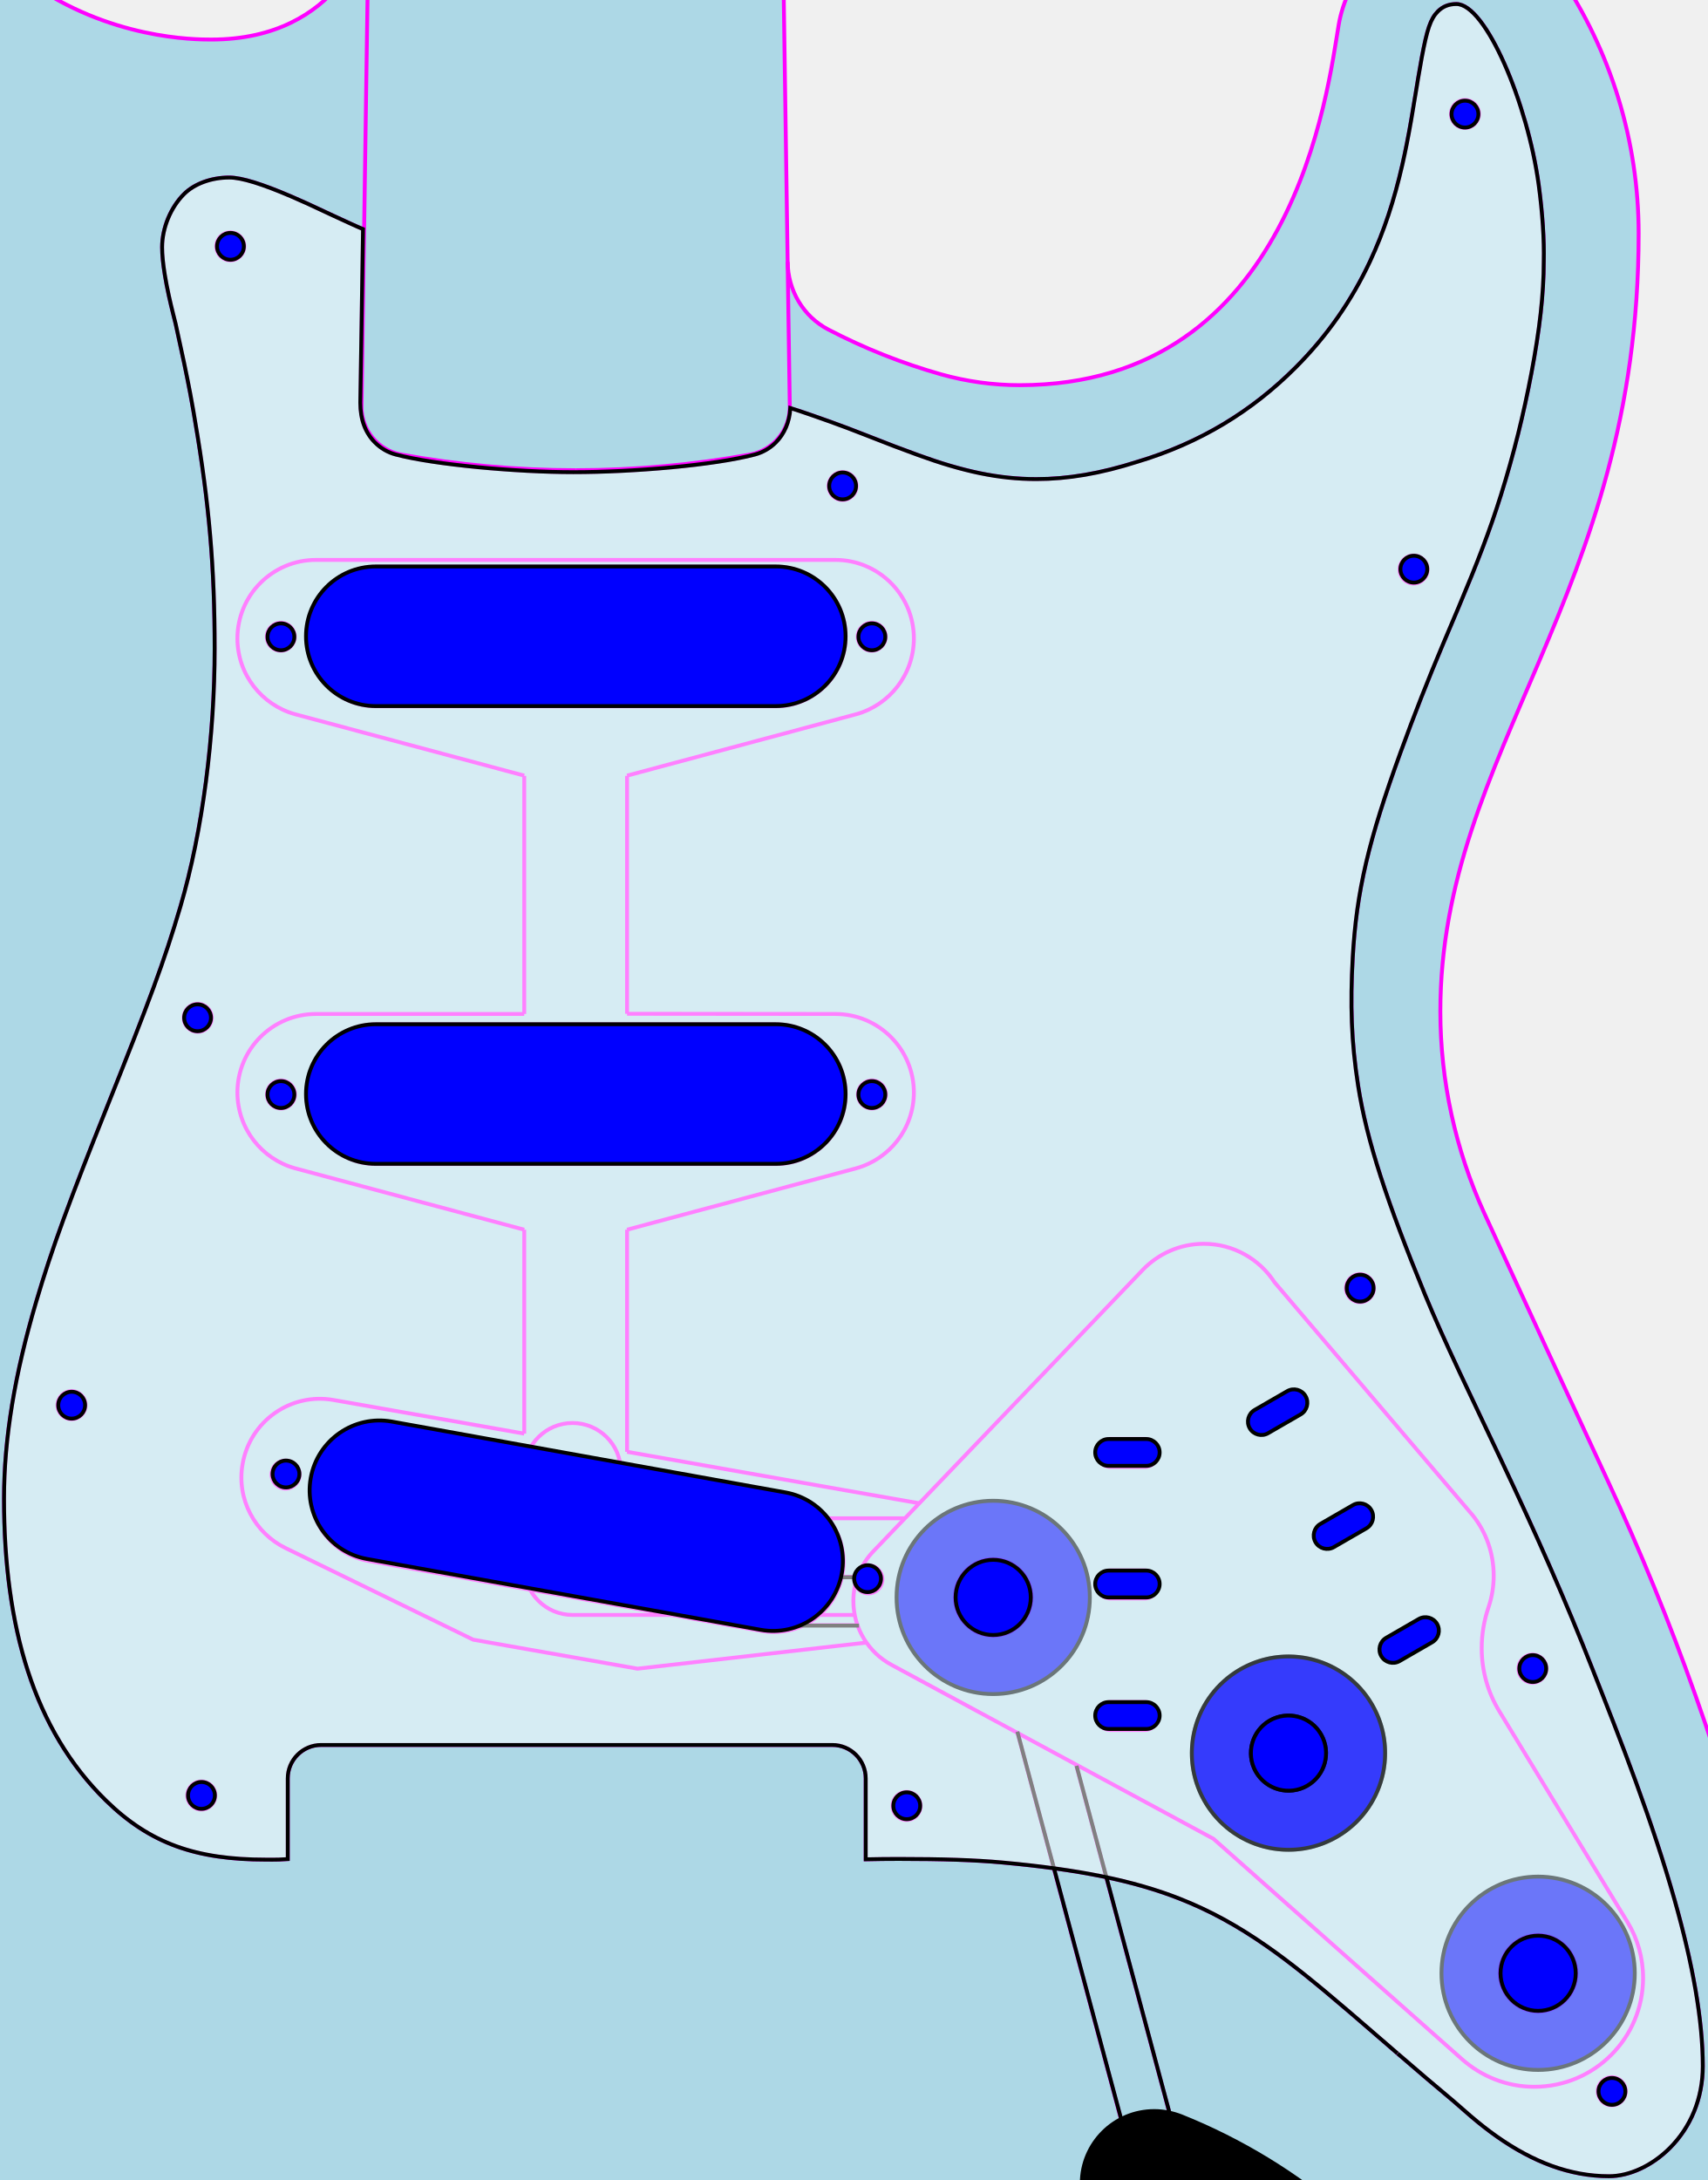
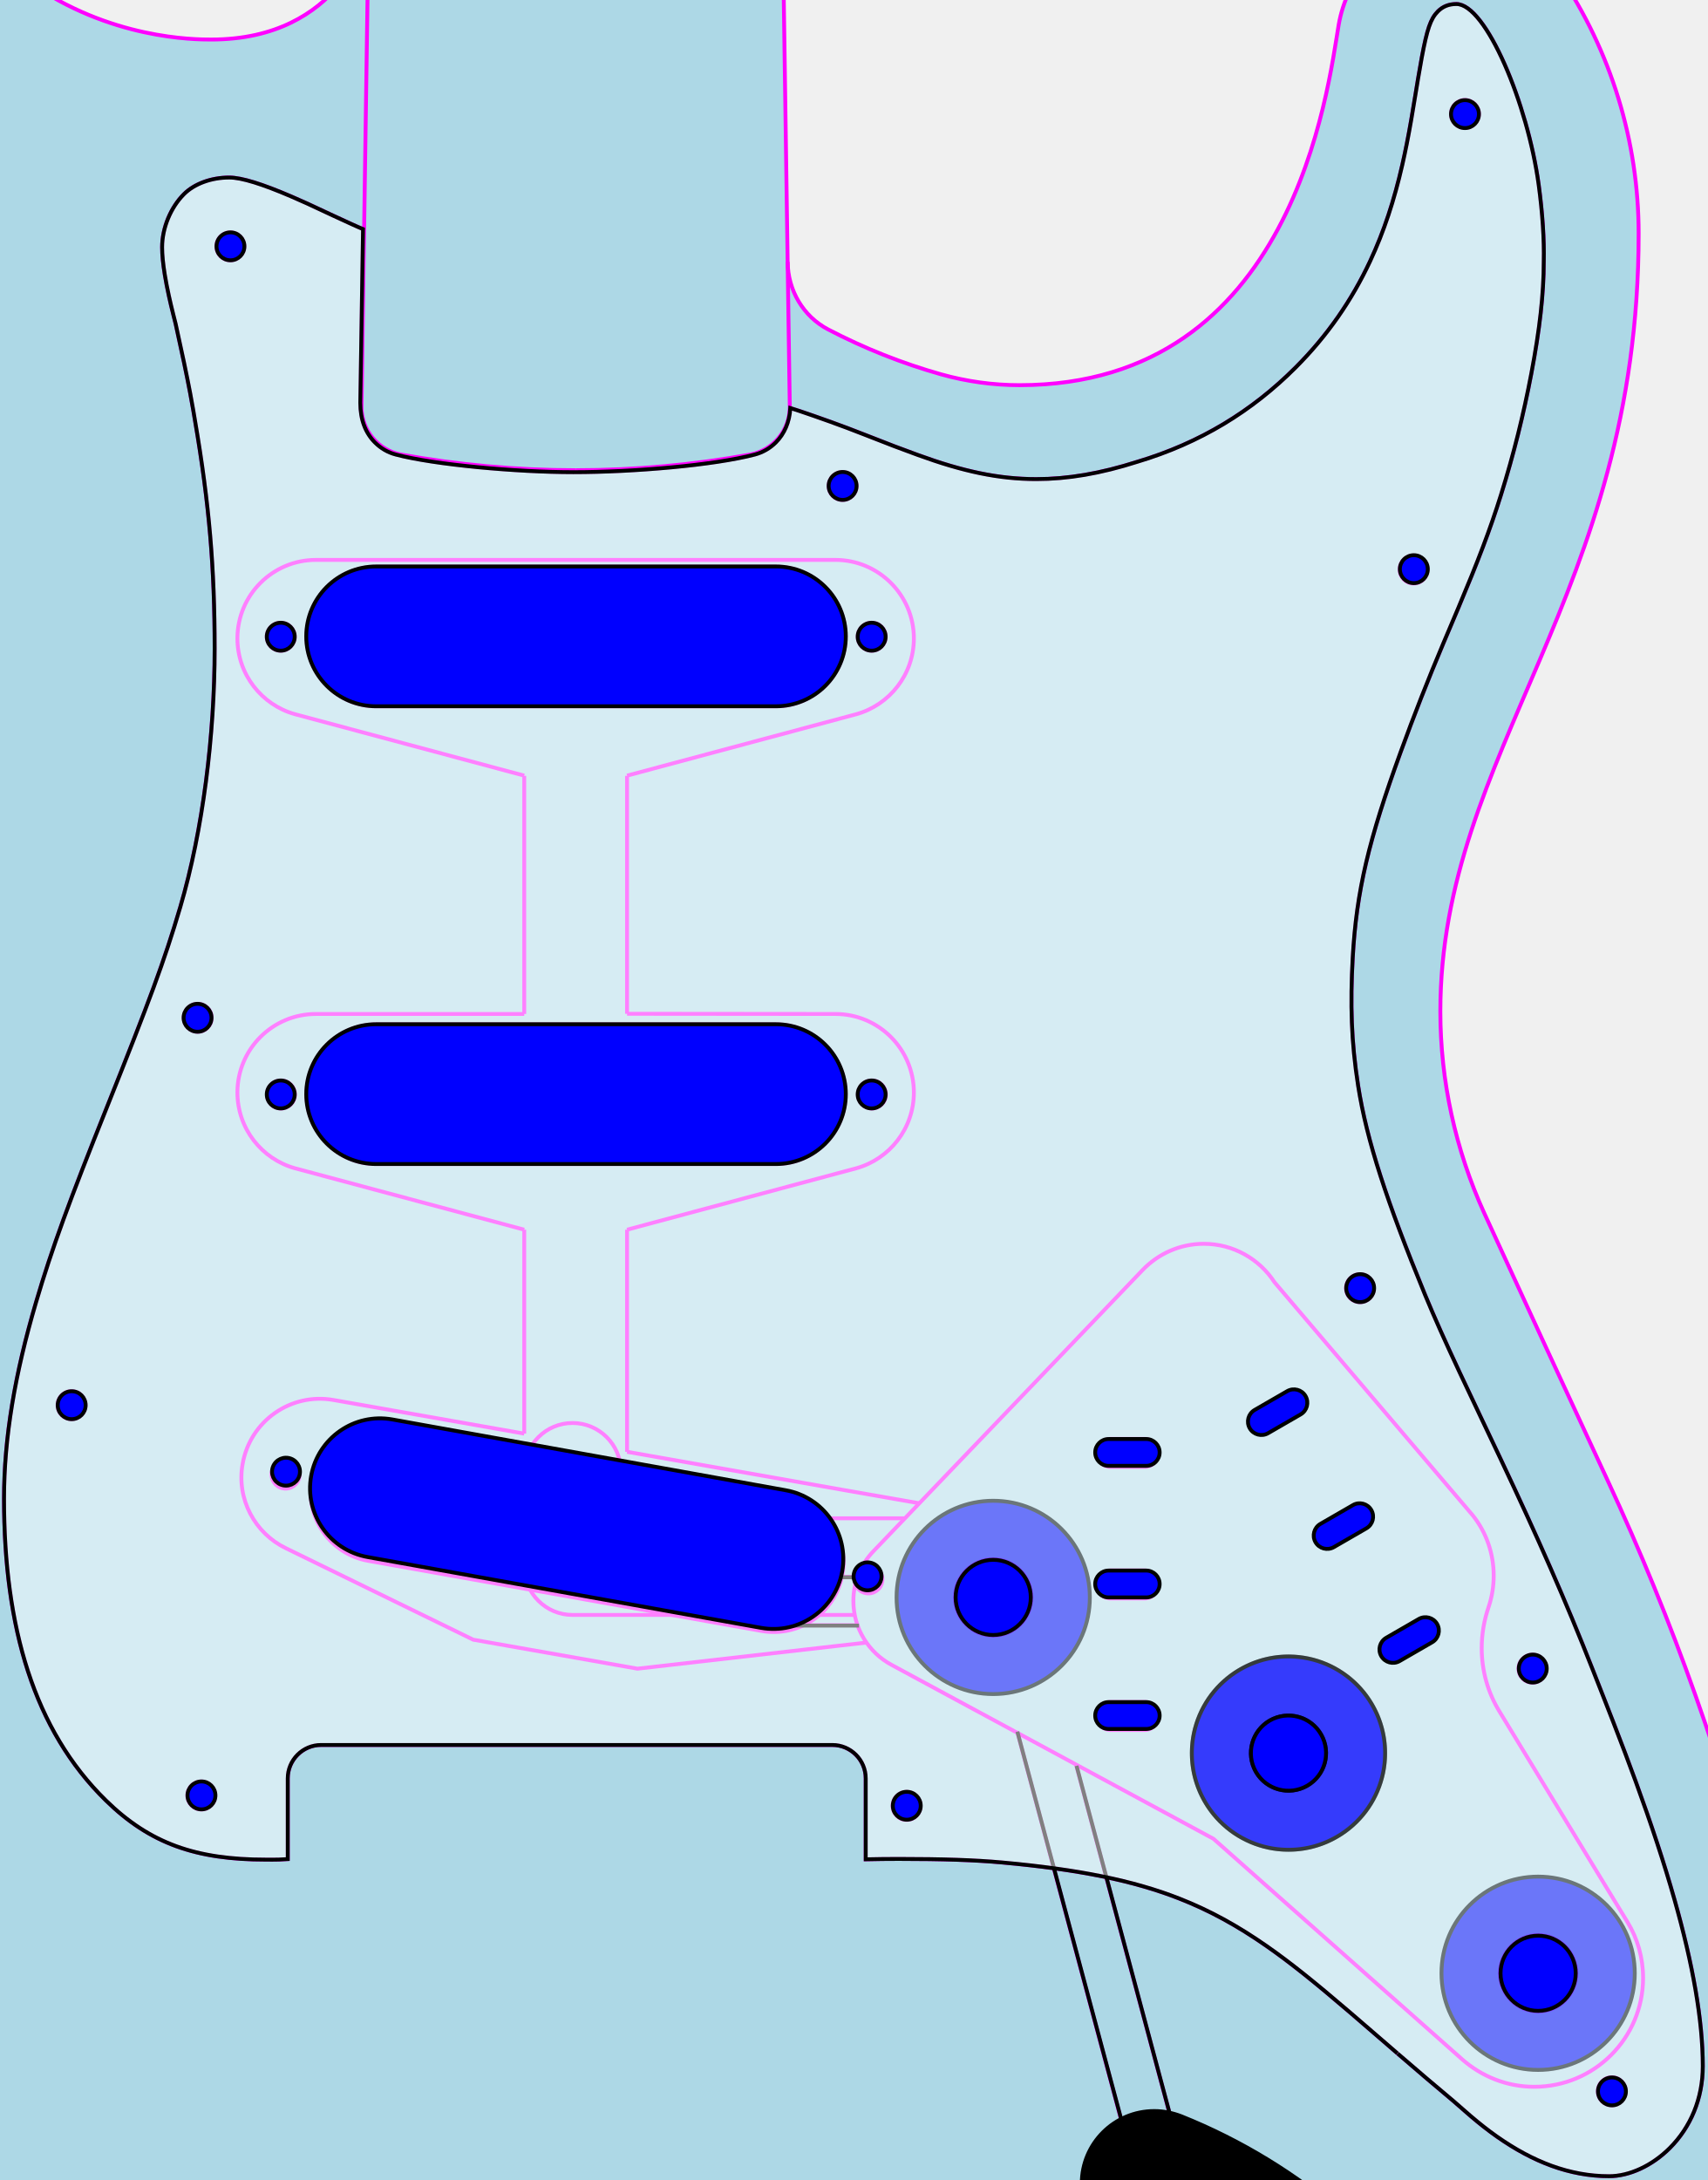
<svg xmlns="http://www.w3.org/2000/svg" xmlns:xlink="http://www.w3.org/1999/xlink" width="636px" height="812px">
  <style>
    #reference {
      /* display: none; */
      stroke: magenta;
      stroke-width: 1.44px;
    }

    #calculated {
      stroke: black;
      stroke-width: 1.44px;
    }

    defs * {
      fill: blue;
    }
  </style>
  <defs>
    <g id="knob">
      <circle r="36" opacity="0.5" fill="white" />
      <circle r="14" />
    </g>
-     <circle id="screw" r="5" />
+     <circle id="screw" r="5.2" />
    <rect id="switch" width="10" height="24" rx="5" />
    <g id="pickup">
-       <rect x="14" width="201" height="52" rx="26" />
-       <circle r="5" cx="4.66" cy="26.2" />
-       <circle r="5" cx="224.8" cy="26.2" />
+       <circle r="5.2" cy="26.16" />
+       <circle r="5.2" cx="220.13" cy="26.16" />
+       <rect x="9.5" width="201" height="52.07" rx="26.05" />
    </g>
    <g id="bracket">
      <use xlink:href="#knob" x="0" y="0" />
      <use xlink:href="#switch" x="9" y="48" />
      <use xlink:href="#switch" x="58" y="48" />
      <use xlink:href="#switch" x="107" y="48" />
    </g>
  </defs>
  <g id="reference">
    <g id="body" fill="lightblue" transform="rotate(-90) translate(-1310, -384)">
      <path d="M1212.471,677.429 C1201.887,677.501 1192.167,683.189 1187.271,692.549 C1180.287,705.941 1174.671,720.053 1170.567,734.597 C1167.903,744.101 1166.535,753.965 1166.535,763.829 C1166.535,866.069 1276.983,878.669 1300.743,882.701 C1309.527,884.213 1317.663,888.173 1324.287,894.149 C1333.719,902.645 1339.191,914.813 1339.191,927.557 C1339.191,942.533 1331.775,956.501 1319.391,964.925 C1290.951,984.149 1257.327,994.445 1222.983,994.445 C1088.055,994.445 1030.455,920.573 933.255,920.573 C907.407,920.573 881.775,926.189 858.159,936.917 C825.039,952.109 791.919,967.373 758.799,982.781 C706.239,1007.261 651.447,1026.629 595.359,1040.741 C562.959,1048.805 529.695,1052.909 496.359,1052.909 C483.255,1052.909 470.079,1052.333 457.047,1051.109 C433.503,1048.877 410.391,1043.549 388.215,1035.269 C370.863,1028.789 354.519,1019.933 339.615,1008.917 C306.135,984.221 278.703,952.109 259.479,915.101 C236.511,870.749 223.119,822.005 220.167,772.181 C218.439,742.517 217.359,712.853 217.143,683.189 C216.999,661.229 216.855,639.269 216.855,617.381 C216.855,575.981 217.215,534.653 217.935,493.325 C218.583,454.661 222.327,416.213 229.095,378.197 C233.631,352.637 240.831,327.581 250.623,303.533 C265.527,267.101 287.775,234.053 315.927,206.549 C330.903,192.005 347.823,179.621 366.255,169.829 C402.111,150.821 441.855,140.453 482.391,139.517 C485.199,139.445 488.079,139.445 490.887,139.445 C507.087,139.445 523.287,140.525 539.343,142.685 C590.319,149.525 640.647,160.973 689.607,176.885 C745.119,194.813 799.551,216.125 852.615,240.605 C870.183,248.669 888.039,256.085 906.183,262.781 C933.687,272.933 962.847,278.189 992.151,278.189 C1097.703,278.189 1189.935,202.445 1350.855,202.445 C1454.391,202.445 1522.143,243.053 1522.143,292.733 C1522.143,315.269 1502.415,334.709 1469.079,334.709 C1295.415,334.709 1295.271,450.845 1295.271,462.653 C1295.271,511.253 1334.871,521.477 1339.695,522.917 C1346.319,525.005 1350.855,531.197 1350.855,538.181 L1350.855,661.949 C1350.855,669.437 1344.807,675.557 1337.391,675.557" />
      <g id="pickups" transform="translate(586.2149, 472.4454)">
        <line x1="346.104" y1="106.848" x2="434.88" y2="106.848" />
        <line x1="346.176" y1="145.152" x2="434.88" y2="145.152" />
        <line x1="189.792" y1="106.848" x2="265.752" y2="106.848" />
        <line x1="183.024" y1="145.152" x2="265.752" y2="145.152" />
        <polyline points="163.872 253.872 168.696 226.368 183.024 145.152" />
        <path d="M434.88,145.152 L457.776,230.616 C461.232,242.928 472.536,252 486,252 C502.128,252 515.232,238.896 515.232,222.768 L515.232,126 L515.232,29.232 C515.232,13.104 502.128,1.13686838e-13 486,1.13686838e-13 C472.536,1.13686838e-13 461.232,9.072 457.776,21.384 L434.88,106.848" />
        <path d="M265.752,145.152 L288.648,230.616 C292.104,242.928 303.408,252 316.872,252 C333,252 346.104,238.896 346.104,222.768 L346.176,145.152" />
        <path d="M346.104,106.848 L346.104,29.232 C346.104,13.104 333,1.70530257e-13 316.872,1.70530257e-13 C303.408,1.70530257e-13 292.104,9.072 288.648,21.384 L265.752,106.848" />
        <path d="M189.792,106.848 L202.32,35.784 C205.128,19.872 194.472,4.752 178.56,1.944 C165.384,-0.432 152.64,6.552 147.096,18.072 L113.04,87.84 L102.24,149.04 L110.808,224.136 L111.96,234.36" />
        <path d="M122.256,229.968 L122.256,124.848 C122.256,114.912 130.32,106.848 140.256,106.848 L175.752,106.848 C185.688,106.848 193.752,114.912 193.752,124.848 C193.752,134.784 185.688,142.848 175.752,142.848 L158.256,142.848 L158.256,248.544" />
      </g>
      <g id="neck" transform="translate(1173.879, 538.4694)">
        <g id="shape" transform="translate(-40.024, -20.8)" fill="none">
          <path d="M1,80.776 C1,102.952 3.016,124.696 6.832,145.792 C8.416,154.36 15.976,160.552 24.544,160.552 L361,155.584" />
          <path d="M1,80.776 C1,58.6 3.016,36.856 6.832,15.76 C8.416,7.192 15.976,1 24.544,1 L361,5.968" />
        </g>
      </g>
      <path id="controls" transform="translate(409.1749, 492.6774)" d="M133.768,436.032 L215.92,343.368 L280.72,223.416 C285.256,214.992 294.184,209.232 304.48,209.232 C311.752,209.232 318.304,212.112 323.128,216.792 L427.816,317.016 C433.792,322.776 437.536,330.84 437.536,339.768 C437.536,350.784 431.848,360.504 423.208,366.12 L336.448,439.92 C330.256,444.888 322.408,447.768 313.912,447.768 C309.88,447.768 305.992,447.12 302.32,445.896 C297.496,444.24 292.312,443.304 286.912,443.304 C278.344,443.304 270.28,445.68 263.44,449.856 L184.816,497.664 C178.768,501.336 171.64,503.424 164.08,503.424 C141.688,503.424 123.544,485.28 123.544,462.888 C123.544,452.592 127.432,443.232 133.768,436.032 Z" />
      <path id="jack" transform="translate(410.1749, 805.4454)" d="M110.736,19.08 C92.808,63.864 60.336,101.304 18.576,125.496 C3.816,134.064 -13.968,120.456 -9.504,103.968 C3.096,57.384 30.888,16.344 69.48,-12.6 C74.016,-15.984 79.632,-18 85.68,-18 C100.584,-18 112.68,-5.904 112.68,9 C112.68,12.528 111.96,15.912 110.736,19.08 Z" />
      <g id="tunnels" transform="translate(519.7589, 679.4454)">
        <g id="ground" transform="translate(184.396, 0)">
          <line x1="0.5" y1="24.048" x2="0.5" y2="0" />
          <line x1="18.5" y1="24.12" x2="18.5" y2="5.68434189e-14" />
        </g>
        <g id="jack" transform="translate(0, 82.664)">
          <line x1="5.68434189e-14" y1="39.736" x2="144.648" y2="1" />
          <line x1="132.984" y1="22.744" x2="3.024" y2="57.592" />
        </g>
      </g>
    </g>
    <g id="pickguard" fill="none">
      <path d="M573.206,68.806 L573.206,68.806 C574.653,79.487 575.3,89.418 575.097,97.476 C575.097,109.458 573.565,122.826 570.47,139.105 C567.574,154.34 563.926,169.117 559.147,184.365 C555.084,197.329 550.508,209.237 543.264,226.444 C542.153,229.083 538.303,238.161 537.624,239.77 C531.973,253.156 526.773,266.404 521.786,280.108 C509.88,312.83 505.3,331.864 503.925,356.781 C502.969,374.075 503.365,387.885 505.944,404.411 C509.142,424.896 516.674,447.682 530.908,482.372 C534.379,490.746 538.395,499.716 543.732,511.132 C546.75,517.586 557.963,541.191 558.91,543.195 C573.018,573.076 583.148,595.968 593.446,622.198 C594.134,623.951 596.656,630.358 597.043,631.343 C598.551,635.18 599.771,638.299 600.978,641.409 C604.092,649.434 606.817,656.632 609.411,663.741 C615.142,679.446 619.911,693.846 623.779,707.496 C630.636,731.699 634.343,752.498 634.343,769.589 C634.343,781.695 629.793,792.35 622.053,800.091 C615.422,806.722 606.951,810.589 599.411,810.589 C584.713,810.589 570.959,805.172 557.7,795.858 C554.295,793.466 551.112,790.953 547.77,788.098 C546.331,786.868 542.066,783.098 541.349,782.499 C534.742,776.98 528.42,771.592 520.66,764.897 C521.144,765.314 506.589,752.726 502.832,749.507 C489.648,738.213 480.76,731.076 471.916,724.904 C461.006,717.291 450.655,711.607 439.308,707.158 C422.203,700.451 401.91,696.344 373.408,693.737 C363.276,692.809 350.82,692.406 334.764,692.406 C330.736,692.406 326.732,692.452 322.503,692.549 C322.503,690.279 322.503,689.95 322.503,684.962 C322.503,678.76 322.503,678.76 322.503,671.698 C322.503,666.923 322.503,666.923 322.503,662.415 C322.503,655.537 316.93,649.963 310.052,649.963 L119.65,649.963 C112.773,649.963 107.199,655.538 107.199,662.415 L107.199,692.47 C104.587,692.643 103.119,692.69 101.402,692.681 C101.168,692.68 101.048,692.679 100.522,692.674 C99.878,692.668 99.504,692.666 99.038,692.666 C73.023,692.666 55.831,686.69 39.413,670.593 C12.655,644.361 1.5,606.072 1.5,558.268 C1.5,535.493 5.563,511.73 13.424,485.072 C19.446,464.651 25.967,447.093 39.686,412.77 C55.655,372.821 61.158,358.185 67.17,337.817 C75.586,309.3 79.969,273.758 79.969,241.565 C79.969,211.691 77.973,187.819 72.688,156.931 C72.63,156.593 72.203,154.017 72.031,153.009 C71.684,150.982 71.306,148.882 70.839,146.422 C69.588,139.838 67.847,131.476 65.417,120.573 C65.357,120.304 64.681,117.662 64.521,117.025 C63.941,114.71 63.414,112.496 62.914,110.207 C62.314,107.463 61.802,104.834 61.395,102.347 C60.746,98.371 60.393,94.911 60.393,92.096 C60.393,84.845 63.64,77.197 68.53,72.309 C72.396,68.441 78.713,66.123 85.409,66.123 C90.072,66.123 97.861,68.617 108.44,73.153 C110.38,73.986 112.405,74.882 114.552,75.857 C115.457,76.268 132.124,84.125 135.245,85.345 C134.892,110.784 134.228,147.709 134.228,150.043 C134.228,156.341 136.16,161.289 139.678,164.808 C141.886,167.015 144.467,168.521 147.42,169.3 C161.96,173.14 192.687,175.876 213.564,175.876 C235.9,175.876 266.09,173.293 281.206,169.3 C284.121,168.53 286.827,166.987 289.009,164.804 C292.207,161.606 294.136,157.214 294.415,151.976 C297.448,152.897 307.59,156.383 315.538,159.378 C317.639,160.17 319.559,160.911 322.034,161.882 C322.243,161.964 322.243,161.964 322.451,162.045 C332.466,165.976 334.481,166.752 341.92,169.466 C358.705,175.589 372.02,178.451 386.058,178.451 C397.756,178.451 409.955,176.393 423.68,172.004 C447.123,164.988 466.347,153.192 482.633,136.908 C494.522,125.018 503.583,111.864 510.4,97.299 C515.588,86.214 519.387,74.562 522.386,61.462 C523.584,56.23 524.635,50.873 525.716,44.67 C526.364,40.953 528.504,27.907 528.284,29.222 C528.802,26.117 529.237,23.63 529.672,21.323 C531.615,11.015 532.882,7.008 535.648,4.243 C537.479,2.411 539.723,1.5 542.548,1.5 C553.553,1.5 569.125,38.686 573.206,68.806 Z" />
      <g id="controls" transform="translate(334, 480.5101)">
        <path id="knob" transform="translate(202, 218.4899)" d="M51.22,36 C51.22,43.853 44.853,50.22 37,50.22 C29.147,50.22 22.78,43.853 22.78,36 C22.78,28.147 29.147,21.78 37,21.78 C44.853,21.78 51.22,28.147 51.22,36 Z" />
        <g id="bracket" transform="translate(75.2625, 35.3537)">
          <g id="switches" transform="translate(10.8, 74.3) rotate(90) translate(-10.8, -74.3)translate(-42.7, 63.5)">
            <rect id="neck" x="-0.72" y="-0.72" width="10.44" height="23.04" rx="5.22" />
            <rect id="middle" x="48.28" y="-0.72" width="10.44" height="23.04" rx="5.22" />
            <rect id="bridge" x="97.28" y="-0.72" width="10.44" height="23.04" rx="5.22" />
          </g>
          <path transform="translate(-75.2625, 43.1362)" d="M50.22,36 C50.22,43.853 43.853,50.22 36,50.22 C28.147,50.22 21.78,43.853 21.78,36 C21.78,28.147 28.147,21.78 36,21.78 C43.853,21.78 50.22,28.147 50.22,36 Z" />
        </g>
      </g>
      <g id="pickups" transform="translate(100.0962, 211.0529)">
        <g id="bridge" transform="translate(0.9038, 317.9471)">
          <path d="M187.253,78.881 C185.723,78.881 184.177,78.744 182.658,78.473 L36.148,52.365 C22.025,49.849 12.584,36.312 15.1,22.189 C17.315,9.757 28.074,0.734 40.681,0.734 C42.211,0.734 43.757,0.87 45.275,1.142 L191.787,27.249 C205.909,29.766 215.352,43.303 212.834,57.426 C210.619,69.858 199.861,78.881 187.253,78.881 Z" />
          <path d="M223.426,54.138 C226.263,54.643 228.154,57.354 227.648,60.192 C227.143,63.029 224.432,64.92 221.594,64.414 C218.756,63.908 216.866,61.198 217.372,58.36 C217.878,55.522 220.588,53.632 223.426,54.138 Z" />
          <path d="M6.306,15.105 C9.143,15.61 11.034,18.32 10.528,21.159 C10.023,23.997 7.312,25.887 4.474,25.381 C1.637,24.875 -0.254,22.165 0.252,19.327 C0.758,16.49 3.468,14.599 6.306,15.105 Z" />
        </g>
        <g id="middle" transform="translate(-0.0962, 169.9471)">
          <path d="M40.197,52.581 C25.852,52.581 14.181,40.91 14.181,26.565 C14.181,12.22 25.852,0.55 40.197,0.55 L189.016,0.55 C203.361,0.55 215.031,12.22 215.031,26.565 C215.031,40.91 203.361,52.581 189.016,52.581 L40.197,52.581 Z" />
          <path d="M9.888,26.665 C9.888,29.548 7.551,31.885 4.668,31.885 C1.786,31.885 -0.552,29.548 -0.552,26.665 C-0.552,23.783 1.786,21.445 4.668,21.445 C7.551,21.445 9.888,23.783 9.888,26.665 Z" />
          <path d="M230.037,26.665 C230.037,29.548 227.699,31.885 224.817,31.885 C221.934,31.885 219.597,29.548 219.597,26.665 C219.597,23.783 221.934,21.445 224.817,21.445 C227.699,21.445 230.037,23.783 230.037,26.665 Z" />
        </g>
        <g id="neck" transform="translate(-0.0962, -0.0529)">
          <path d="M40.197,52.083 C25.852,52.083 14.182,40.413 14.182,26.068 C14.182,11.723 25.852,0.053 40.197,0.053 L189.016,0.053 C203.361,0.053 215.031,11.723 215.031,26.068 C215.031,40.413 203.361,52.083 189.016,52.083 L40.197,52.083 Z" />
          <path d="M9.816,26.168 C9.816,29.051 7.479,31.388 4.596,31.388 C1.714,31.388 -0.624,29.051 -0.624,26.168 C-0.624,23.285 1.714,20.948 4.596,20.948 C7.479,20.948 9.816,23.285 9.816,26.168 Z" />
          <path d="M229.965,26.168 C229.965,29.051 227.627,31.388 224.745,31.388 C221.862,31.388 219.525,29.051 219.525,26.168 C219.525,23.285 221.862,20.948 224.745,20.948 C227.627,20.948 229.965,23.285 229.965,26.168 Z" />
        </g>
      </g>
      <g id="screws" transform="translate(22, 37)">
        <path d="M297.106,144.025 C297.106,146.908 294.769,149.245 291.886,149.245 C289.003,149.245 286.666,146.908 286.666,144.025 C286.666,141.143 289.003,138.805 291.886,138.805 C294.769,138.805 297.106,141.143 297.106,144.025 Z" />
        <path d="M528.271,2.84 L528.271,2.84 C529.203,4.455 529.203,6.444 528.271,8.06 C527.338,9.675 525.615,10.67 523.75,10.67 C521.885,10.67 520.162,9.675 519.229,8.06 C518.297,6.444 518.297,4.455 519.229,2.84 C520.162,1.225 521.885,0.23 523.75,0.23 C525.615,0.23 527.338,1.225 528.271,2.84 Z" />
        <path d="M509.824,175.128 C509.824,178.011 507.487,180.348 504.604,180.348 C501.721,180.348 499.384,178.011 499.384,175.128 C499.384,172.245 501.721,169.908 504.604,169.908 C507.487,169.908 509.824,172.245 509.824,175.128 Z" />
        <path d="M489.853,442.821 C489.853,445.703 487.516,448.041 484.633,448.041 C481.751,448.041 479.413,445.703 479.413,442.821 C479.413,439.938 481.751,437.601 484.633,437.601 C487.516,437.601 489.853,439.938 489.853,442.821 Z" />
        <path d="M554.113,584.536 C554.113,587.419 551.775,589.756 548.893,589.756 C546.01,589.756 543.673,587.419 543.673,584.536 C543.673,581.653 546.01,579.316 548.893,579.316 C551.775,579.316 554.113,581.653 554.113,584.536 Z" />
        <path d="M583.654,741.941 C583.654,744.823 581.316,747.16 578.434,747.16 C575.551,747.16 573.214,744.823 573.214,741.941 C573.214,739.058 575.551,736.721 578.434,736.721 C581.316,736.721 583.654,739.058 583.654,741.941 Z" />
        <path d="M320.945,635.665 C320.945,638.548 318.607,640.885 315.725,640.885 C312.842,640.885 310.505,638.548 310.505,635.665 C310.505,632.783 312.842,630.445 315.725,630.445 C318.607,630.445 320.945,632.783 320.945,635.665 Z" />
        <path d="M58.225,631.774 C58.225,634.657 55.888,636.994 53.005,636.994 C50.123,636.994 47.785,634.657 47.785,631.774 C47.785,628.892 50.123,626.554 53.005,626.554 C55.888,626.554 58.225,628.892 58.225,631.774 Z" />
        <path d="M9.874,486.389 C9.874,489.271 7.537,491.608 4.654,491.608 C1.771,491.608 -0.566,489.271 -0.566,486.389 C-0.566,483.506 1.771,481.168 4.654,481.168 C7.537,481.168 9.874,483.506 9.874,486.389 Z" />
        <path d="M56.874,342.108 C56.874,344.99 54.537,347.328 51.654,347.328 C48.771,347.328 46.434,344.99 46.434,342.108 C46.434,339.225 48.771,336.888 51.654,336.888 C54.537,336.888 56.874,339.225 56.874,342.108 Z" />
        <path d="M69.025,54.757 C69.025,57.639 66.688,59.977 63.805,59.977 C60.922,59.977 58.585,57.639 58.585,54.757 C58.585,51.874 60.922,49.536 63.805,49.536 C66.688,49.536 69.025,51.874 69.025,54.757 Z" />
      </g>
    </g>
  </g>
  <g id="calculated">
    <g id="body">
      <g id="tunnels">
        <g id="ground" transform="translate(290, 587.5)">
          <line x1="0" y1="0" x2="30" y2="0" />
          <line x1="0" y1="18" x2="30" y2="18" />
        </g>
        <g id="jack" transform="translate(379, 645) rotate(-15)">
          <line x1="0" y1="0" x2="0" y2="150" />
          <line x1="18" y1="18" x2="18" y2="152" />
        </g>
      </g>
      <path d="M110.736,19.08 C92.808,63.864 60.336,101.304 18.576,125.496 C3.816,134.064 -13.968,120.456 -9.504,103.968 C3.096,57.384 30.888,16.344 69.48,-12.6 C74.016,-15.984 79.632,-18 85.68,-18 C100.584,-18 112.68,-5.904 112.68,9 C112.68,12.528 111.96,15.912 110.736,19.08 Z" transform="translate(421, 899) rotate(270)" />
    </g>
    <g id="pickguard">
      <path d="M573.206,68.806 L573.206,68.806 C574.653,79.487 575.3,89.418 575.097,97.476 C575.097,109.458 573.565,122.826 570.47,139.105 C567.574,154.34 563.926,169.117 559.147,184.365 C555.084,197.329 550.508,209.237 543.264,226.444 C542.153,229.083 538.303,238.161 537.624,239.77 C531.973,253.156 526.773,266.404 521.786,280.108 C509.88,312.83 505.3,331.864 503.925,356.781 C502.969,374.075 503.365,387.885 505.944,404.411 C509.142,424.896 516.674,447.682 530.908,482.372 C534.379,490.746 538.395,499.716 543.732,511.132 C546.75,517.586 557.963,541.191 558.91,543.195 C573.018,573.076 583.148,595.968 593.446,622.198 C594.134,623.951 596.656,630.358 597.043,631.343 C598.551,635.18 599.771,638.299 600.978,641.409 C604.092,649.434 606.817,656.632 609.411,663.741 C615.142,679.446 619.911,693.846 623.779,707.496 C630.636,731.699 634.343,752.498 634.343,769.589 C634.343,781.695 629.793,792.35 622.053,800.091 C615.422,806.722 606.951,810.589 599.411,810.589 C584.713,810.589 570.959,805.172 557.7,795.858 C554.295,793.466 551.112,790.953 547.77,788.098 C546.331,786.868 542.066,783.098 541.349,782.499 C534.742,776.98 528.42,771.592 520.66,764.897 C521.144,765.314 506.589,752.726 502.832,749.507 C489.648,738.213 480.76,731.076 471.916,724.904 C461.006,717.291 450.655,711.607 439.308,707.158 C422.203,700.451 401.91,696.344 373.408,693.737 C363.276,692.809 350.82,692.406 334.764,692.406 C330.736,692.406 326.732,692.452 322.503,692.549 C322.503,690.279 322.503,689.95 322.503,684.962 C322.503,678.76 322.503,678.76 322.503,671.698 C322.503,666.923 322.503,666.923 322.503,662.415 C322.503,655.537 316.93,649.963 310.052,649.963 L119.65,649.963 C112.773,649.963 107.199,655.538 107.199,662.415 L107.199,692.47 C104.587,692.643 103.119,692.69 101.402,692.681 C101.168,692.68 101.048,692.679 100.522,692.674 C99.878,692.668 99.504,692.666 99.038,692.666 C73.023,692.666 55.831,686.69 39.413,670.593 C12.655,644.361 1.5,606.072 1.5,558.268 C1.5,535.493 5.563,511.73 13.424,485.072 C19.446,464.651 25.967,447.093 39.686,412.77 C55.655,372.821 61.158,358.185 67.17,337.817 C75.586,309.3 79.969,273.758 79.969,241.565 C79.969,211.691 77.973,187.819 72.688,156.931 C72.63,156.593 72.203,154.017 72.031,153.009 C71.684,150.982 71.306,148.882 70.839,146.422 C69.588,139.838 67.847,131.476 65.417,120.573 C65.357,120.304 64.681,117.662 64.521,117.025 C63.941,114.71 63.414,112.496 62.914,110.207 C62.314,107.463 61.802,104.834 61.395,102.347 C60.746,98.371 60.393,94.911 60.393,92.096 C60.393,84.845 63.64,77.197 68.53,72.309 C72.396,68.441 78.713,66.123 85.409,66.123 C90.072,66.123 97.861,68.617 108.44,73.153 C110.38,73.986 112.405,74.882 114.552,75.857 C115.457,76.268 132.124,84.125 135.245,85.345 C134.892,110.784 134.228,147.709 134.228,150.043 C134.228,156.341 136.16,161.289 139.678,164.808 C141.886,167.015 144.467,168.521 147.42,169.3 C161.96,173.14 192.687,175.876 213.564,175.876 C235.9,175.876 266.09,173.293 281.206,169.3 C284.121,168.53 286.827,166.987 289.009,164.804 C292.207,161.606 294.136,157.214 294.415,151.976 C297.448,152.897 307.59,156.383 315.538,159.378 C317.639,160.17 319.559,160.911 322.034,161.882 C322.243,161.964 322.243,161.964 322.451,162.045 C332.466,165.976 334.481,166.752 341.92,169.466 C358.705,175.589 372.02,178.451 386.058,178.451 C397.756,178.451 409.955,176.393 423.68,172.004 C447.123,164.988 466.347,153.192 482.633,136.908 C494.522,125.018 503.583,111.864 510.4,97.299 C515.588,86.214 519.387,74.562 522.386,61.462 C523.584,56.23 524.635,50.873 525.716,44.67 C526.364,40.953 528.504,27.907 528.284,29.222 C528.802,26.117 529.237,23.63 529.672,21.323 C531.615,11.015 532.882,7.008 535.648,4.243 C537.479,2.411 539.723,1.5 542.548,1.5 C553.553,1.5 569.125,38.686 573.206,68.806 Z" fill-opacity="0.5" fill="#FFFFFF" />
      <use xlink:href="#knob" x="573" y="735" />
      <use xlink:href="#knob" x="370" y="595" />
      <use xlink:href="#bracket" class="single" transform="translate(480, 653) rotate(-90) scale(1, -1)" />
      <use xlink:href="#bracket" transform="translate(480, 653) rotate(-120)" />
-       <g id="pickups" transform="translate(100)">
+       <g id="pickups" transform="translate(104.59)">
        <use xlink:href="#pickup" x="0" y="211" />
        <use xlink:href="#pickup" x="0" y="381.5" />
        <use xlink:href="#pickup" x="99" y="513" transform="rotate(10.2)" />
      </g>
      <use xlink:href="#screw" x="545.75" y="42.5" />
      <use xlink:href="#screw" x="526.7" y="212" />
      <use xlink:href="#screw" x="506.7" y="479.8" />
      <use xlink:href="#screw" x="571" y="621.5" />
      <use xlink:href="#screw" x="600.5" y="779" />
      <use xlink:href="#screw" x="337.8" y="672.6" />
      <use xlink:href="#screw" x="75.05" y="668.75" />
      <use xlink:href="#screw" x="26.7" y="523.4" />
      <use xlink:href="#screw" x="73.6" y="379.1" />
      <use xlink:href="#screw" x="85.85" y="91.75" />
      <use xlink:href="#screw" x="313.9" y="181" />
    </g>
  </g>
</svg>
